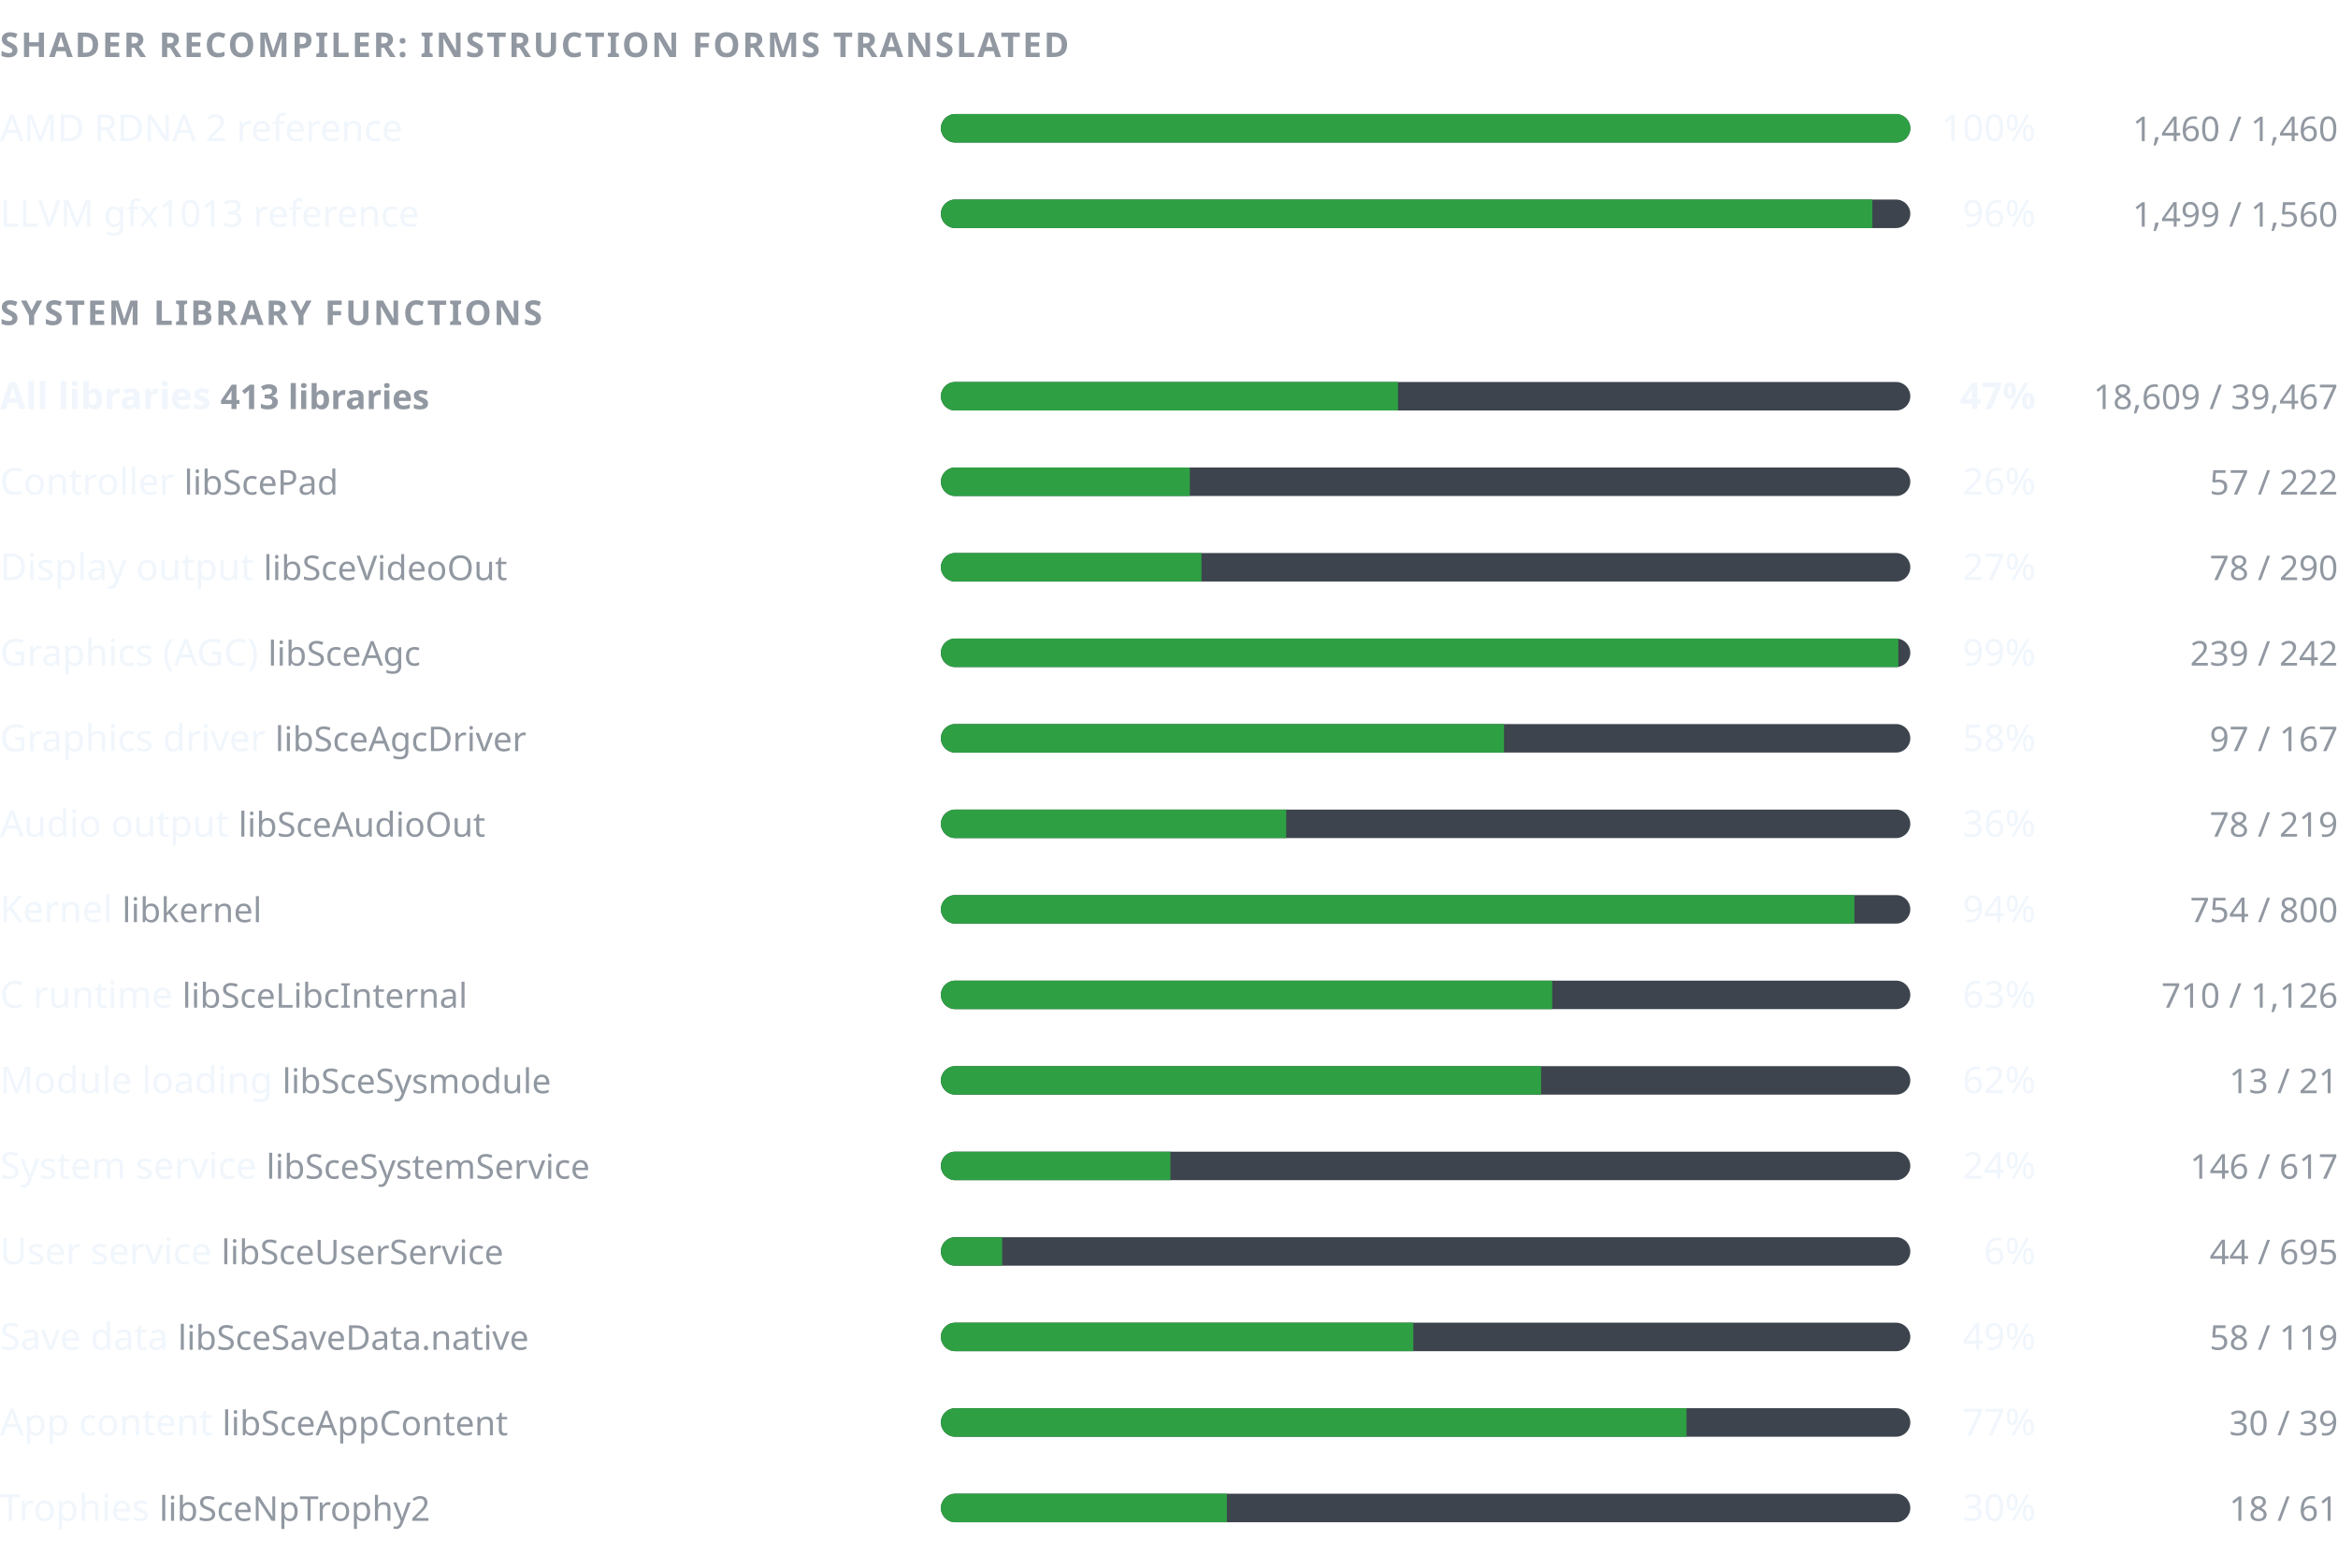
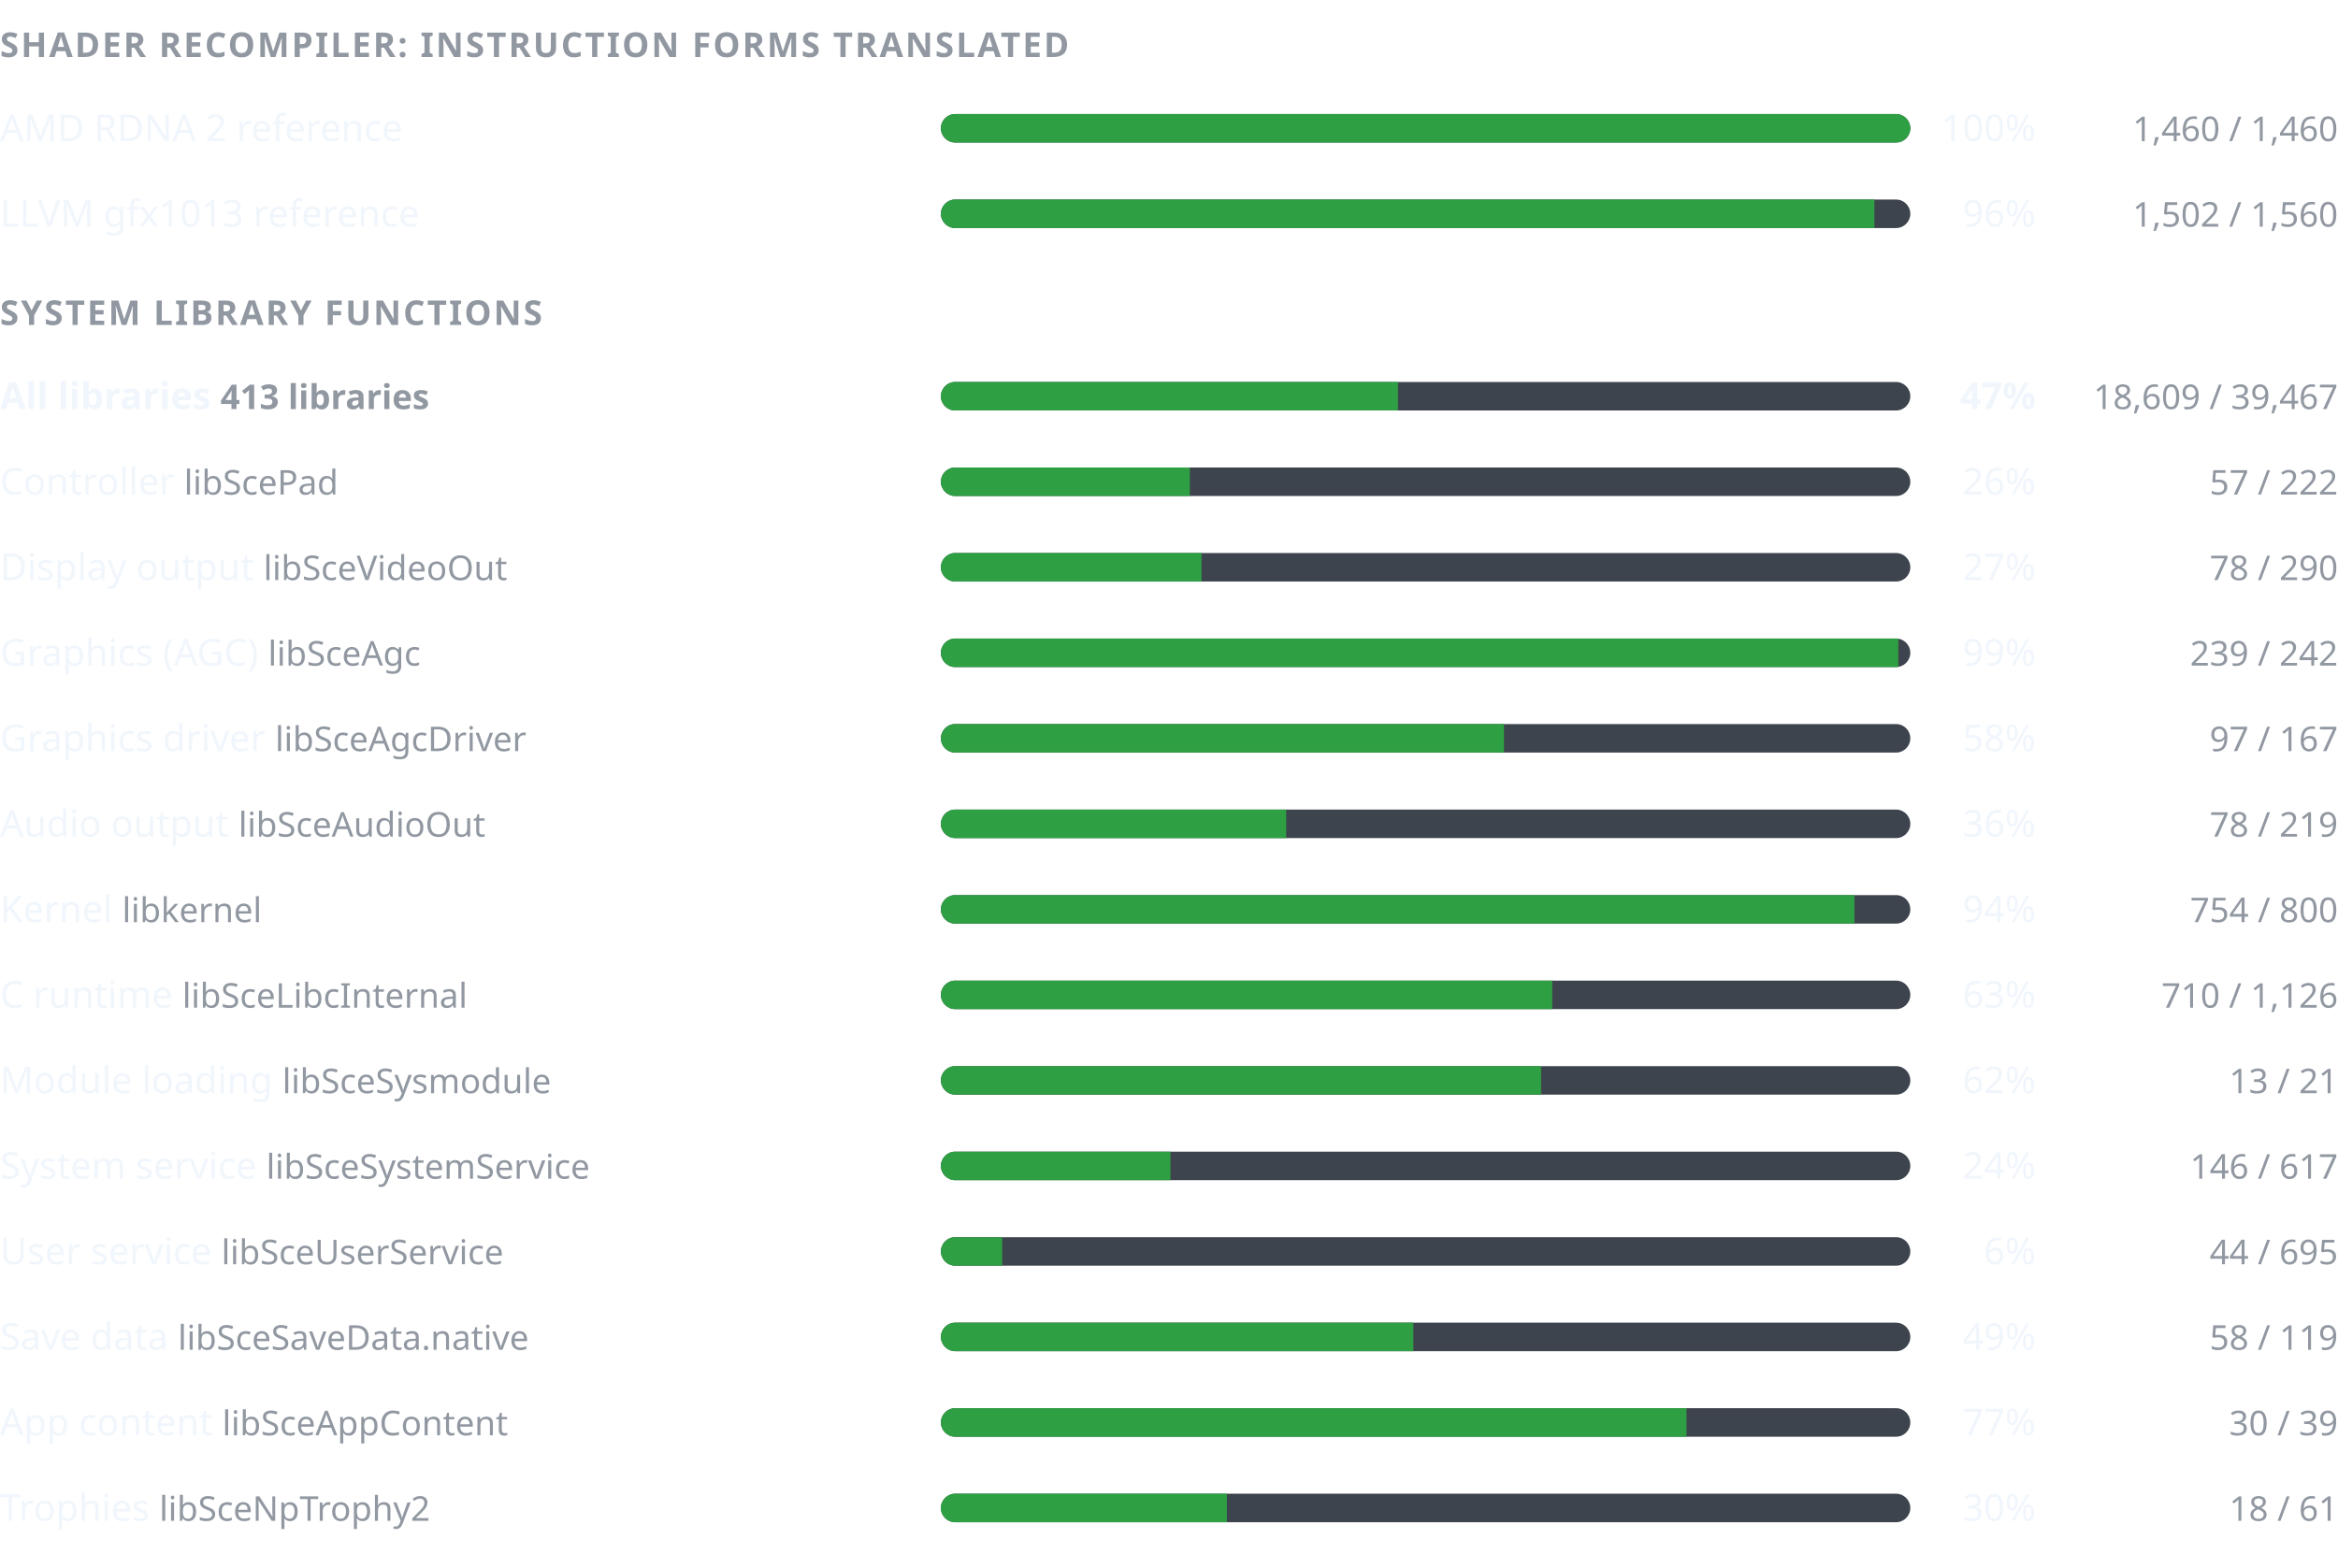
- <svg xmlns="http://www.w3.org/2000/svg" width="820" height="550" viewBox="0 0 820 550" role="img" aria-label="AnyPS5 at bd19838: shaders and system library functions">
+ <svg xmlns="http://www.w3.org/2000/svg" width="820" height="550" viewBox="0 0 820 550" role="img" aria-label="AnyPS5 at 8774f2f: shaders and system library functions">
  <style>
  text { font-family: -apple-system, BlinkMacSystemFont, "Segoe UI", "Noto Sans", Helvetica, Arial, sans-serif; font-size: 13px; fill: #f0f6fc; }
  .sub { fill: #9198a1; font-size: 12px; }
  .num { font-variant-numeric: tabular-nums; }
  .strong { font-weight: 600; }
  .group { font-size: 12px; font-weight: 600; fill: #9198a1; letter-spacing: 0.06em; }
  .track { fill: #3d444d; }
  .done { fill: #2ea043; }
  .rule { stroke: #3d444d; }
</style>
  <defs>
    <pattern id="blocked" width="6" height="6" patternUnits="userSpaceOnUse" patternTransform="rotate(45)">
      <rect width="6" height="6" fill="#f85149" opacity="0.35" />
      <rect width="3" height="6" fill="#f85149" />
    </pattern>
  </defs>
  <text class="group" x="0" y="20.0">SHADER RECOMPILER: INSTRUCTION FORMS TRANSLATED</text>
  <text class="" x="0" y="49.5">AMD RDNA 2 reference</text>
  <clipPath id="bar40">
    <rect x="330" y="40.0" width="340" height="10" rx="5.0" />
  </clipPath>
  <g clip-path="url(#bar40)">
    <rect class="track" x="330" y="40.0" width="340" height="10" />
    <rect class="done" x="330" y="40.0" width="340.0" height="10" />
  </g>
  <text class="num" x="714" y="49.5" text-anchor="end">100%</text>
  <text class="num sub" x="820" y="49.5" text-anchor="end">1,460 / 1,460</text>
  <text class="" x="0" y="79.5">LLVM gfx1013 reference</text>
  <clipPath id="bar70">
    <rect x="330" y="70.0" width="340" height="10" rx="5.0" />
  </clipPath>
  <g clip-path="url(#bar70)">
    <rect class="track" x="330" y="70.0" width="340" height="10" />
-     <rect class="done" x="330" y="70.0" width="326.7" height="10" />
+     <rect class="done" x="330" y="70.0" width="327.4" height="10" />
  </g>
  <text class="num" x="714" y="79.5" text-anchor="end">96%</text>
-   <text class="num sub" x="820" y="79.5" text-anchor="end">1,499 / 1,560</text>
+   <text class="num sub" x="820" y="79.5" text-anchor="end">1,502 / 1,560</text>
  <text class="group" x="0" y="114.0">SYSTEM LIBRARY FUNCTIONS</text>
  <text class="strong" x="0" y="143.5">All libraries <tspan class="sub">413 libraries</tspan>
  </text>
  <clipPath id="bar134">
    <rect x="330" y="134.0" width="340" height="10" rx="5.0" />
  </clipPath>
  <g clip-path="url(#bar134)">
    <rect class="track" x="330" y="134.0" width="340" height="10" />
    <rect class="done" x="330" y="134.0" width="160.3" height="10" />
  </g>
  <text class="num strong" x="714" y="143.5" text-anchor="end">47%</text>
  <text class="num sub" x="820" y="143.5" text-anchor="end">18,609 / 39,467</text>
  <text class="" x="0" y="173.5">Controller <tspan class="sub">libScePad</tspan>
  </text>
  <clipPath id="bar164">
    <rect x="330" y="164.0" width="340" height="10" rx="5.0" />
  </clipPath>
  <g clip-path="url(#bar164)">
    <rect class="track" x="330" y="164.0" width="340" height="10" />
    <rect class="done" x="330" y="164.0" width="87.3" height="10" />
  </g>
  <text class="num" x="714" y="173.5" text-anchor="end">26%</text>
  <text class="num sub" x="820" y="173.5" text-anchor="end">57 / 222</text>
  <text class="" x="0" y="203.5">Display output <tspan class="sub">libSceVideoOut</tspan>
  </text>
  <clipPath id="bar194">
    <rect x="330" y="194.0" width="340" height="10" rx="5.0" />
  </clipPath>
  <g clip-path="url(#bar194)">
    <rect class="track" x="330" y="194.0" width="340" height="10" />
    <rect class="done" x="330" y="194.0" width="91.4" height="10" />
  </g>
  <text class="num" x="714" y="203.5" text-anchor="end">27%</text>
  <text class="num sub" x="820" y="203.5" text-anchor="end">78 / 290</text>
  <text class="" x="0" y="233.5">Graphics (AGC) <tspan class="sub">libSceAgc</tspan>
  </text>
  <clipPath id="bar224">
    <rect x="330" y="224.0" width="340" height="10" rx="5.0" />
  </clipPath>
  <g clip-path="url(#bar224)">
    <rect class="track" x="330" y="224.0" width="340" height="10" />
    <rect class="done" x="330" y="224.0" width="335.8" height="10" />
  </g>
  <text class="num" x="714" y="233.5" text-anchor="end">99%</text>
  <text class="num sub" x="820" y="233.5" text-anchor="end">239 / 242</text>
  <text class="" x="0" y="263.5">Graphics driver <tspan class="sub">libSceAgcDriver</tspan>
  </text>
  <clipPath id="bar254">
    <rect x="330" y="254.0" width="340" height="10" rx="5.0" />
  </clipPath>
  <g clip-path="url(#bar254)">
    <rect class="track" x="330" y="254.0" width="340" height="10" />
    <rect class="done" x="330" y="254.0" width="197.5" height="10" />
  </g>
  <text class="num" x="714" y="263.5" text-anchor="end">58%</text>
  <text class="num sub" x="820" y="263.5" text-anchor="end">97 / 167</text>
  <text class="" x="0" y="293.5">Audio output <tspan class="sub">libSceAudioOut</tspan>
  </text>
  <clipPath id="bar284">
    <rect x="330" y="284.0" width="340" height="10" rx="5.0" />
  </clipPath>
  <g clip-path="url(#bar284)">
    <rect class="track" x="330" y="284.0" width="340" height="10" />
    <rect class="done" x="330" y="284.0" width="121.1" height="10" />
  </g>
  <text class="num" x="714" y="293.5" text-anchor="end">36%</text>
  <text class="num sub" x="820" y="293.5" text-anchor="end">78 / 219</text>
  <text class="" x="0" y="323.5">Kernel <tspan class="sub">libkernel</tspan>
  </text>
  <clipPath id="bar314">
    <rect x="330" y="314.0" width="340" height="10" rx="5.0" />
  </clipPath>
  <g clip-path="url(#bar314)">
    <rect class="track" x="330" y="314.0" width="340" height="10" />
    <rect class="done" x="330" y="314.0" width="320.4" height="10" />
  </g>
  <text class="num" x="714" y="323.5" text-anchor="end">94%</text>
  <text class="num sub" x="820" y="323.5" text-anchor="end">754 / 800</text>
  <text class="" x="0" y="353.5">C runtime <tspan class="sub">libSceLibcInternal</tspan>
  </text>
  <clipPath id="bar344">
    <rect x="330" y="344.0" width="340" height="10" rx="5.0" />
  </clipPath>
  <g clip-path="url(#bar344)">
    <rect class="track" x="330" y="344.0" width="340" height="10" />
    <rect class="done" x="330" y="344.0" width="214.4" height="10" />
  </g>
  <text class="num" x="714" y="353.5" text-anchor="end">63%</text>
  <text class="num sub" x="820" y="353.5" text-anchor="end">710 / 1,126</text>
  <text class="" x="0" y="383.5">Module loading <tspan class="sub">libSceSysmodule</tspan>
  </text>
  <clipPath id="bar374">
    <rect x="330" y="374.0" width="340" height="10" rx="5.0" />
  </clipPath>
  <g clip-path="url(#bar374)">
    <rect class="track" x="330" y="374.0" width="340" height="10" />
    <rect class="done" x="330" y="374.0" width="210.5" height="10" />
  </g>
  <text class="num" x="714" y="383.5" text-anchor="end">62%</text>
  <text class="num sub" x="820" y="383.5" text-anchor="end">13 / 21</text>
  <text class="" x="0" y="413.5">System service <tspan class="sub">libSceSystemService</tspan>
  </text>
  <clipPath id="bar404">
    <rect x="330" y="404.0" width="340" height="10" rx="5.0" />
  </clipPath>
  <g clip-path="url(#bar404)">
    <rect class="track" x="330" y="404.0" width="340" height="10" />
    <rect class="done" x="330" y="404.0" width="80.5" height="10" />
  </g>
  <text class="num" x="714" y="413.5" text-anchor="end">24%</text>
  <text class="num sub" x="820" y="413.5" text-anchor="end">146 / 617</text>
  <text class="" x="0" y="443.5">User service <tspan class="sub">libSceUserService</tspan>
  </text>
  <clipPath id="bar434">
    <rect x="330" y="434.0" width="340" height="10" rx="5.0" />
  </clipPath>
  <g clip-path="url(#bar434)">
    <rect class="track" x="330" y="434.0" width="340" height="10" />
    <rect class="done" x="330" y="434.0" width="21.5" height="10" />
  </g>
  <text class="num" x="714" y="443.5" text-anchor="end">6%</text>
  <text class="num sub" x="820" y="443.5" text-anchor="end">44 / 695</text>
  <text class="" x="0" y="473.5">Save data <tspan class="sub">libSceSaveData.native</tspan>
  </text>
  <clipPath id="bar464">
    <rect x="330" y="464.0" width="340" height="10" rx="5.0" />
  </clipPath>
  <g clip-path="url(#bar464)">
    <rect class="track" x="330" y="464.0" width="340" height="10" />
    <rect class="done" x="330" y="464.0" width="165.7" height="10" />
  </g>
  <text class="num" x="714" y="473.5" text-anchor="end">49%</text>
  <text class="num sub" x="820" y="473.5" text-anchor="end">58 / 119</text>
  <text class="" x="0" y="503.5">App content <tspan class="sub">libSceAppContent</tspan>
  </text>
  <clipPath id="bar494">
    <rect x="330" y="494.0" width="340" height="10" rx="5.0" />
  </clipPath>
  <g clip-path="url(#bar494)">
    <rect class="track" x="330" y="494.0" width="340" height="10" />
    <rect class="done" x="330" y="494.0" width="261.5" height="10" />
  </g>
  <text class="num" x="714" y="503.5" text-anchor="end">77%</text>
  <text class="num sub" x="820" y="503.5" text-anchor="end">30 / 39</text>
  <text class="" x="0" y="533.5">Trophies <tspan class="sub">libSceNpTrophy2</tspan>
  </text>
  <clipPath id="bar524">
    <rect x="330" y="524.0" width="340" height="10" rx="5.0" />
  </clipPath>
  <g clip-path="url(#bar524)">
    <rect class="track" x="330" y="524.0" width="340" height="10" />
    <rect class="done" x="330" y="524.0" width="100.3" height="10" />
  </g>
  <text class="num" x="714" y="533.5" text-anchor="end">30%</text>
  <text class="num sub" x="820" y="533.5" text-anchor="end">18 / 61</text>
</svg>
